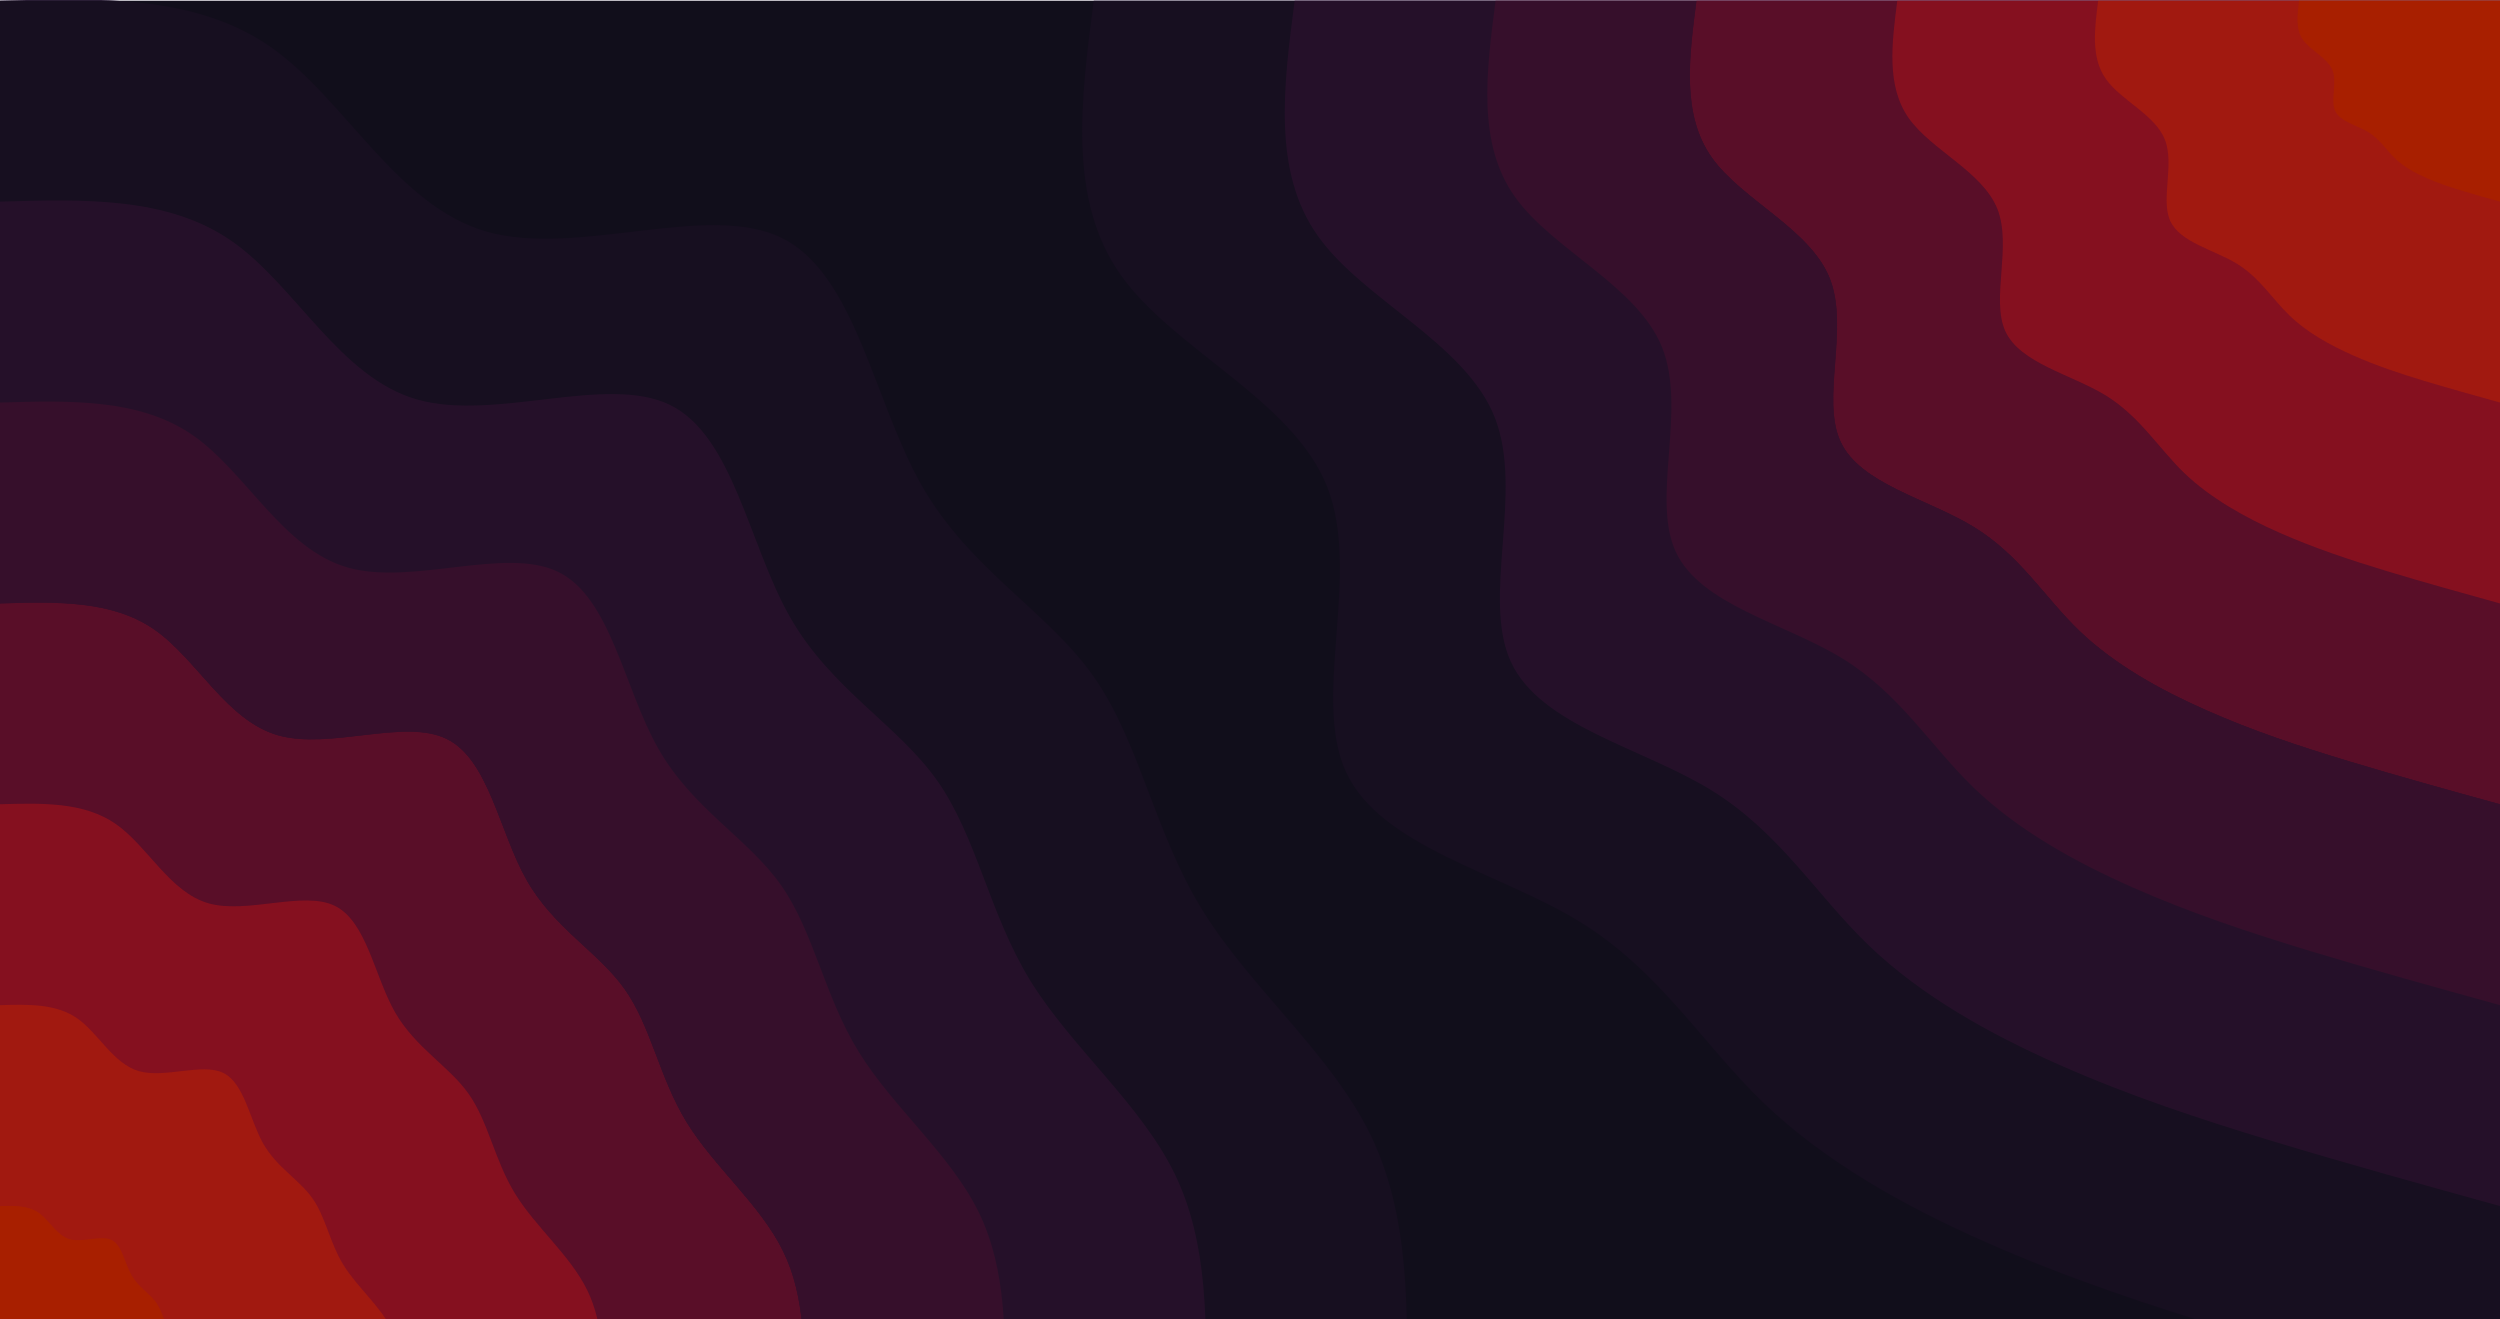
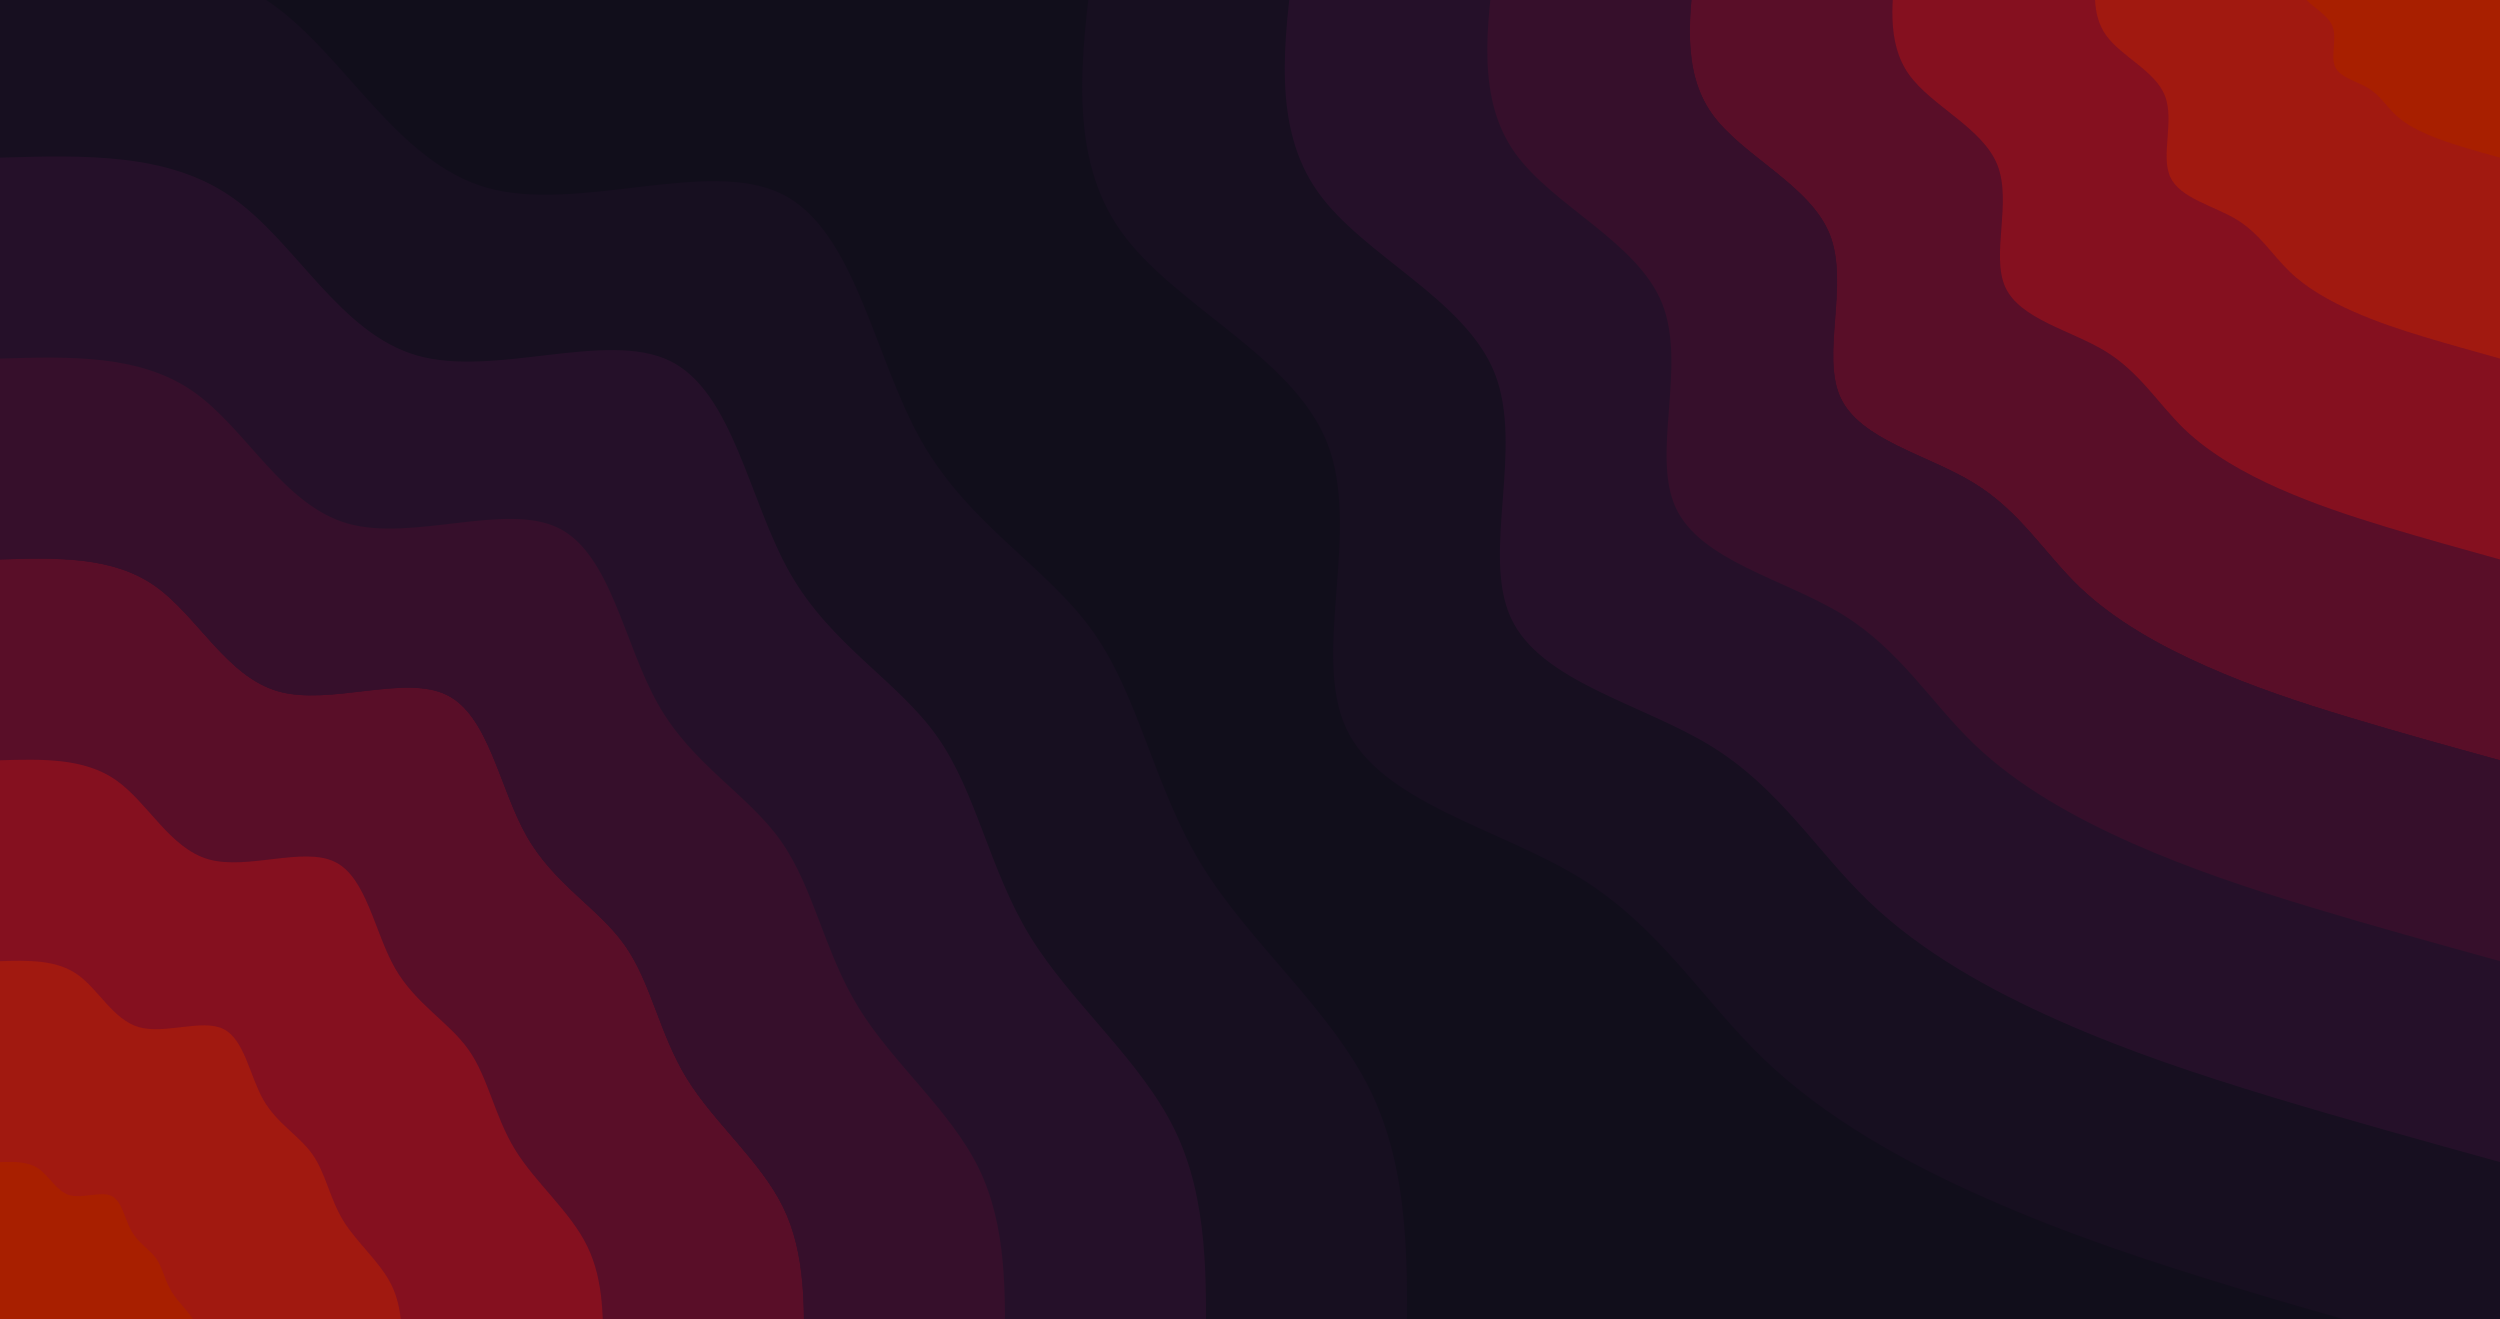
<svg xmlns="http://www.w3.org/2000/svg" id="visual" viewBox="0 0 4096 2160" width="4096" height="2160" version="1.1">
  <defs id="defs9">
    <linearGradient id="grad1_0" x1="0.438" y1="0" x2="1" y2="1">
      <stop offset="14.444%" stop-color="#c64600" stop-opacity="1" id="stop4" />
      <stop offset="85.556%" stop-color="#c64600" stop-opacity="1" id="stop6" />
    </linearGradient>
  </defs>
  <defs id="defs16">
    <linearGradient id="grad1_1" x1="0.438" y1="0" x2="1" y2="1">
      <stop offset="14.444%" stop-color="#c64600" stop-opacity="1" id="stop11" />
      <stop offset="85.556%" stop-color="#b92c2c" stop-opacity="1" id="stop13" />
    </linearGradient>
  </defs>
  <defs id="defs23">
    <linearGradient id="grad1_2" x1="0.438" y1="0" x2="1" y2="1">
      <stop offset="14.444%" stop-color="#a12042" stop-opacity="1" id="stop18" />
      <stop offset="85.556%" stop-color="#b92c2c" stop-opacity="1" id="stop20" />
    </linearGradient>
  </defs>
  <defs id="defs30">
    <linearGradient id="grad1_3" x1="0.438" y1="0" x2="1" y2="1">
      <stop offset="14.444%" stop-color="#a12042" stop-opacity="1" id="stop25" />
      <stop offset="85.556%" stop-color="#82214d" stop-opacity="1" id="stop27" />
    </linearGradient>
  </defs>
  <defs id="defs37">
    <linearGradient id="grad1_4" x1="0.438" y1="0" x2="1" y2="1">
      <stop offset="14.444%" stop-color="#5f254d" stop-opacity="1" id="stop32" />
      <stop offset="85.556%" stop-color="#82214d" stop-opacity="1" id="stop34" />
    </linearGradient>
  </defs>
  <defs id="defs44">
    <linearGradient id="grad1_5" x1="0.438" y1="0" x2="1" y2="1">
      <stop offset="14.444%" stop-color="#5f254d" stop-opacity="1" id="stop39" />
      <stop offset="85.556%" stop-color="#3e2444" stop-opacity="1" id="stop41" />
    </linearGradient>
  </defs>
  <defs id="defs51">
    <linearGradient id="grad1_6" x1="0.438" y1="0" x2="1" y2="1">
      <stop offset="14.444%" stop-color="#241f31" stop-opacity="1" id="stop46" />
      <stop offset="85.556%" stop-color="#3e2444" stop-opacity="1" id="stop48" />
    </linearGradient>
  </defs>
  <defs id="defs58">
    <linearGradient id="grad2_0" x1="0" y1="0" x2="0.563" y2="1">
      <stop offset="14.444%" stop-color="#c64600" stop-opacity="1" id="stop53" />
      <stop offset="85.556%" stop-color="#c64600" stop-opacity="1" id="stop55" />
    </linearGradient>
  </defs>
  <defs id="defs65">
    <linearGradient id="grad2_1" x1="0" y1="0" x2="0.563" y2="1">
      <stop offset="14.444%" stop-color="#b92c2c" stop-opacity="1" id="stop60" />
      <stop offset="85.556%" stop-color="#c64600" stop-opacity="1" id="stop62" />
    </linearGradient>
  </defs>
  <defs id="defs72">
    <linearGradient id="grad2_2" x1="0" y1="0" x2="0.563" y2="1">
      <stop offset="14.444%" stop-color="#b92c2c" stop-opacity="1" id="stop67" />
      <stop offset="85.556%" stop-color="#a12042" stop-opacity="1" id="stop69" />
    </linearGradient>
  </defs>
  <defs id="defs79">
    <linearGradient id="grad2_3" x1="0" y1="0" x2="0.563" y2="1">
      <stop offset="14.444%" stop-color="#82214d" stop-opacity="1" id="stop74" />
      <stop offset="85.556%" stop-color="#a12042" stop-opacity="1" id="stop76" />
    </linearGradient>
  </defs>
  <defs id="defs86">
    <linearGradient id="grad2_4" x1="0" y1="0" x2="0.563" y2="1">
      <stop offset="14.444%" stop-color="#82214d" stop-opacity="1" id="stop81" />
      <stop offset="85.556%" stop-color="#5f254d" stop-opacity="1" id="stop83" />
    </linearGradient>
  </defs>
  <defs id="defs93">
    <linearGradient id="grad2_5" x1="0" y1="0" x2="0.563" y2="1">
      <stop offset="14.444%" stop-color="#3e2444" stop-opacity="1" id="stop88" />
      <stop offset="85.556%" stop-color="#5f254d" stop-opacity="1" id="stop90" />
    </linearGradient>
  </defs>
  <defs id="defs100">
    <linearGradient id="grad2_6" x1="0" y1="0" x2="0.563" y2="1">
      <stop offset="14.444%" stop-color="#3e2444" stop-opacity="1" id="stop95" />
      <stop offset="85.556%" stop-color="#241f31" stop-opacity="1" id="stop97" />
    </linearGradient>
  </defs>
  <g id="layer1">
-     <g id="g154" transform="matrix(2.133333,0,0,2.133333,0,1.200136)">
+     <g id="g154" transform="matrix(2.133333,0,0,2.133333,0,-70.87043)">
      <rect x="0" y="0" width="1920" height="1080" fill="#241f31" id="rect2" />
      <g transform="translate(1920)" id="g116">
        <path d="m 0,1080 c -68.6,-19 -137.3,-38 -203.3,-58 -66,-20 -129.3,-41 -191.6,-68.6 -62.4,-27.5 -123.7,-61.8 -170.7,-107 -47,-45.2 -79.6,-101.4 -141.5,-139.3 -61.9,-37.9 -152.9,-57.5 -179.2,-114.9 -26.4,-57.3 12,-152.4 -14.5,-219.1 -26.5,-66.7 -117.8,-105 -158.4,-162.4 C -1099.9,153.2 -1090,76.6 -1080,0 H 0 Z" fill="#30223b" id="path102" />
        <path d="m 0,925.7 c -58.8,-16.3 -117.7,-32.6 -174.2,-49.7 -56.6,-17.2 -110.9,-35.1 -164.3,-58.8 -53.4,-23.6 -106,-52.9 -146.3,-91.7 -40.3,-38.7 -68.3,-86.9 -121.3,-119.4 -53,-32.5 -131.1,-49.3 -153.6,-98.5 -22.6,-49.1 10.3,-130.6 -12.4,-187.8 -22.7,-57.1 -101,-90 -135.8,-139.2 C -942.8,131.4 -934.3,65.7 -925.7,0 H 0 Z" fill="#4e254a" id="path104" />
        <path d="m 0,771.4 c -49,-13.6 -98.1,-27.1 -145.2,-41.4 -47.1,-14.3 -92.4,-29.3 -136.9,-49 -44.5,-19.7 -88.3,-44.1 -121.9,-76.4 -33.5,-32.3 -56.9,-72.4 -101.1,-99.5 -44.2,-27.1 -109.2,-41.1 -128,-82.1 -18.8,-40.9 8.6,-108.9 -10.3,-156.5 -18.9,-47.6 -84.2,-75 -113.2,-116 -29.1,-41 -21.9,-95.8 -14.8,-150.5 H 0 Z" fill="#70234e" id="path106" />
        <path d="m 0,617.1 c -39.2,-10.8 -78.5,-21.7 -116.2,-33.1 -37.7,-11.4 -73.9,-23.4 -109.5,-39.2 -35.6,-15.7 -70.6,-35.3 -97.5,-61.1 -26.8,-25.9 -45.5,-58 -80.9,-79.6 -35.3,-21.7 -87.3,-32.9 -102.4,-65.7 -15,-32.7 6.9,-87.1 -8.2,-125.2 -15.2,-38.1 -67.3,-60 -90.6,-92.8 C -628.5,87.6 -622.8,43.8 -617.1,0 H 0 Z" fill="#921f48" id="path108" />
        <path d="m 0,462.9 c -29.4,-8.2 -58.8,-16.3 -87.1,-24.9 -28.3,-8.6 -55.4,-17.6 -82.2,-29.4 -26.7,-11.8 -52.9,-26.5 -73.1,-45.8 -20.1,-19.4 -34.1,-43.5 -60.6,-59.8 -26.6,-16.2 -65.6,-24.6 -76.9,-49.2 -11.2,-24.6 5.2,-65.3 -6.1,-93.9 -11.4,-28.6 -50.5,-45 -68,-69.6 C -471.4,65.7 -467.1,32.8 -462.9,0 H 0 Z" fill="#af2438" id="path110" />
        <path d="m 0,308.6 c -19.6,-5.5 -39.2,-10.9 -58.1,-16.6 -18.8,-5.7 -36.9,-11.7 -54.7,-19.6 -17.8,-7.9 -35.4,-17.6 -48.8,-30.6 -13.4,-12.9 -22.8,-28.9 -40.4,-39.8 -17.7,-10.8 -43.7,-16.4 -51.2,-32.8 -7.6,-16.4 3.4,-43.5 -4.2,-62.6 -7.5,-19 -33.6,-30 -45.2,-46.4 -11.7,-16.4 -8.8,-38.3 -6,-60.2 H 0 Z" fill="#c1381d" id="path112" />
        <path d="m 0,154.3 c -9.8,-2.7 -19.6,-5.4 -29,-8.3 -9.5,-2.9 -18.5,-5.9 -27.4,-9.8 -8.9,-3.9 -17.7,-8.8 -24.4,-15.3 -6.7,-6.4 -11.4,-14.5 -20.2,-19.9 -8.9,-5.4 -21.9,-8.2 -25.6,-16.4 -3.8,-8.2 1.7,-21.8 -2.1,-31.3 -3.8,-9.5 -16.8,-15 -22.6,-23.2 -5.8,-8.2 -4.4,-19.2 -3,-30.1 H 0 Z" fill="#c64600" id="path114" />
      </g>
      <g transform="translate(0,1080)" id="g132">
        <path d="m 0,-1080 c 75.2,-2.3 150.5,-4.5 207.8,35.5 57.3,39.9 96.6,122.1 166.1,141.9 69.5,19.7 169.2,-23 226.1,4.6 56.9,27.6 70.9,125.4 107.8,190.2 36.9,64.8 96.6,96.4 132,146.7 35.4,50.2 46.5,119 83.2,178.8 36.6,59.8 98.9,110.7 129.4,173 30.4,62.2 29,135.7 27.6,209.3 H 0 Z" fill="#30223b" id="path118" />
        <path d="m 0,-925.7 c 64.5,-1.9 129,-3.9 178.1,30.4 49.1,34.2 82.8,104.7 142.4,121.6 59.6,16.9 145,-19.6 193.8,4 48.8,23.6 60.8,107.5 92.4,163 31.6,55.5 82.8,82.7 113.1,125.7 30.4,43.1 39.9,102 71.3,153.3 31.5,51.3 84.8,94.9 110.9,148.3 26.1,53.3 24.9,116.4 23.7,179.4 H 0 Z" fill="#4e254a" id="path120" />
        <path d="m 0,-771.4 c 53.7,-1.6 107.5,-3.2 148.4,25.3 40.9,28.6 69,87.3 118.7,101.4 49.6,14.1 120.9,-16.4 161.5,3.3 40.6,19.7 50.6,89.6 77,135.8 26.3,46.3 69,68.9 94.2,104.8 25.3,35.9 33.2,85 59.5,127.7 26.2,42.8 70.7,79.1 92.4,123.6 21.7,44.4 20.7,97 19.7,149.5 H 0 Z" fill="#70234e" id="path122" />
        <path d="m 0,-617.1 c 43,-1.3 86,-2.6 118.7,20.2 32.8,22.9 55.2,69.8 94.9,81.1 39.8,11.3 96.8,-13.1 129.3,2.7 32.5,15.7 40.5,71.6 61.6,108.6 21,37 55.2,55.2 75.4,83.9 20.2,28.7 26.5,68 47.5,102.1 21,34.2 56.6,63.3 74,98.9 17.4,35.5 16.5,77.6 15.7,119.6 H 0 Z" fill="#921f48" id="path124" />
        <path d="m 0,-462.9 c 32.2,-0.9 64.5,-1.9 89,15.2 24.6,17.2 41.4,52.4 71.2,60.9 29.8,8.4 72.6,-9.9 96.9,1.9 24.4,11.9 30.4,53.8 46.2,81.6 15.9,27.7 41.4,41.3 56.6,62.8 15.2,21.5 19.9,51 35.7,76.7 15.7,25.6 42.4,47.4 55.4,74.1 13.1,26.7 12.5,58.2 11.9,89.7 H 0 Z" fill="#af2438" id="path126" />
        <path d="m 0,-308.6 c 21.5,-0.6 43,-1.3 59.4,10.2 16.3,11.4 27.6,34.9 47.4,40.5 19.9,5.6 48.4,-6.5 64.6,1.3 16.3,7.9 20.3,35.9 30.8,54.4 10.6,18.5 27.6,27.5 37.7,41.9 10.2,14.3 13.3,34 23.8,51.1 10.5,17.1 28.3,31.6 37,49.4 8.7,17.8 8.3,38.8 7.9,59.8 H 0 Z" fill="#c1381d" id="path128" />
        <path d="m 0,-154.3 c 10.7,-0.3 21.5,-0.6 29.7,5.1 8.2,5.7 13.8,17.4 23.7,20.3 9.9,2.8 24.2,-3.3 32.3,0.6 8.1,4 10.1,17.9 15.4,27.2 5.3,9.2 13.8,13.8 18.9,20.9 5,7.2 6.6,17 11.9,25.6 5.2,8.5 14.1,15.8 18.4,24.7 4.4,8.9 4.2,19.4 4,29.9 H 0 Z" fill="#c64600" id="path130" />
      </g>
    </g>
  </g>
  <g id="layer2" style="display:inline;mix-blend-mode:overlay">
-     <rect style="fill:#3d3846;stroke-width:10;stroke-linejoin:round;stroke-dashoffset:26.4;-inkscape-stroke:none;stop-color:#000000" id="rect481" width="4096" height="2304" x="0" y="1.2" />
+     <rect style="fill:#3d3846;stroke-width:10;stroke-linejoin:round;stroke-dashoffset:26.4;-inkscape-stroke:none;stop-color:#000000" id="rect481" width="4096" height="2304" x="0" y="-72" />
  </g>
</svg>
